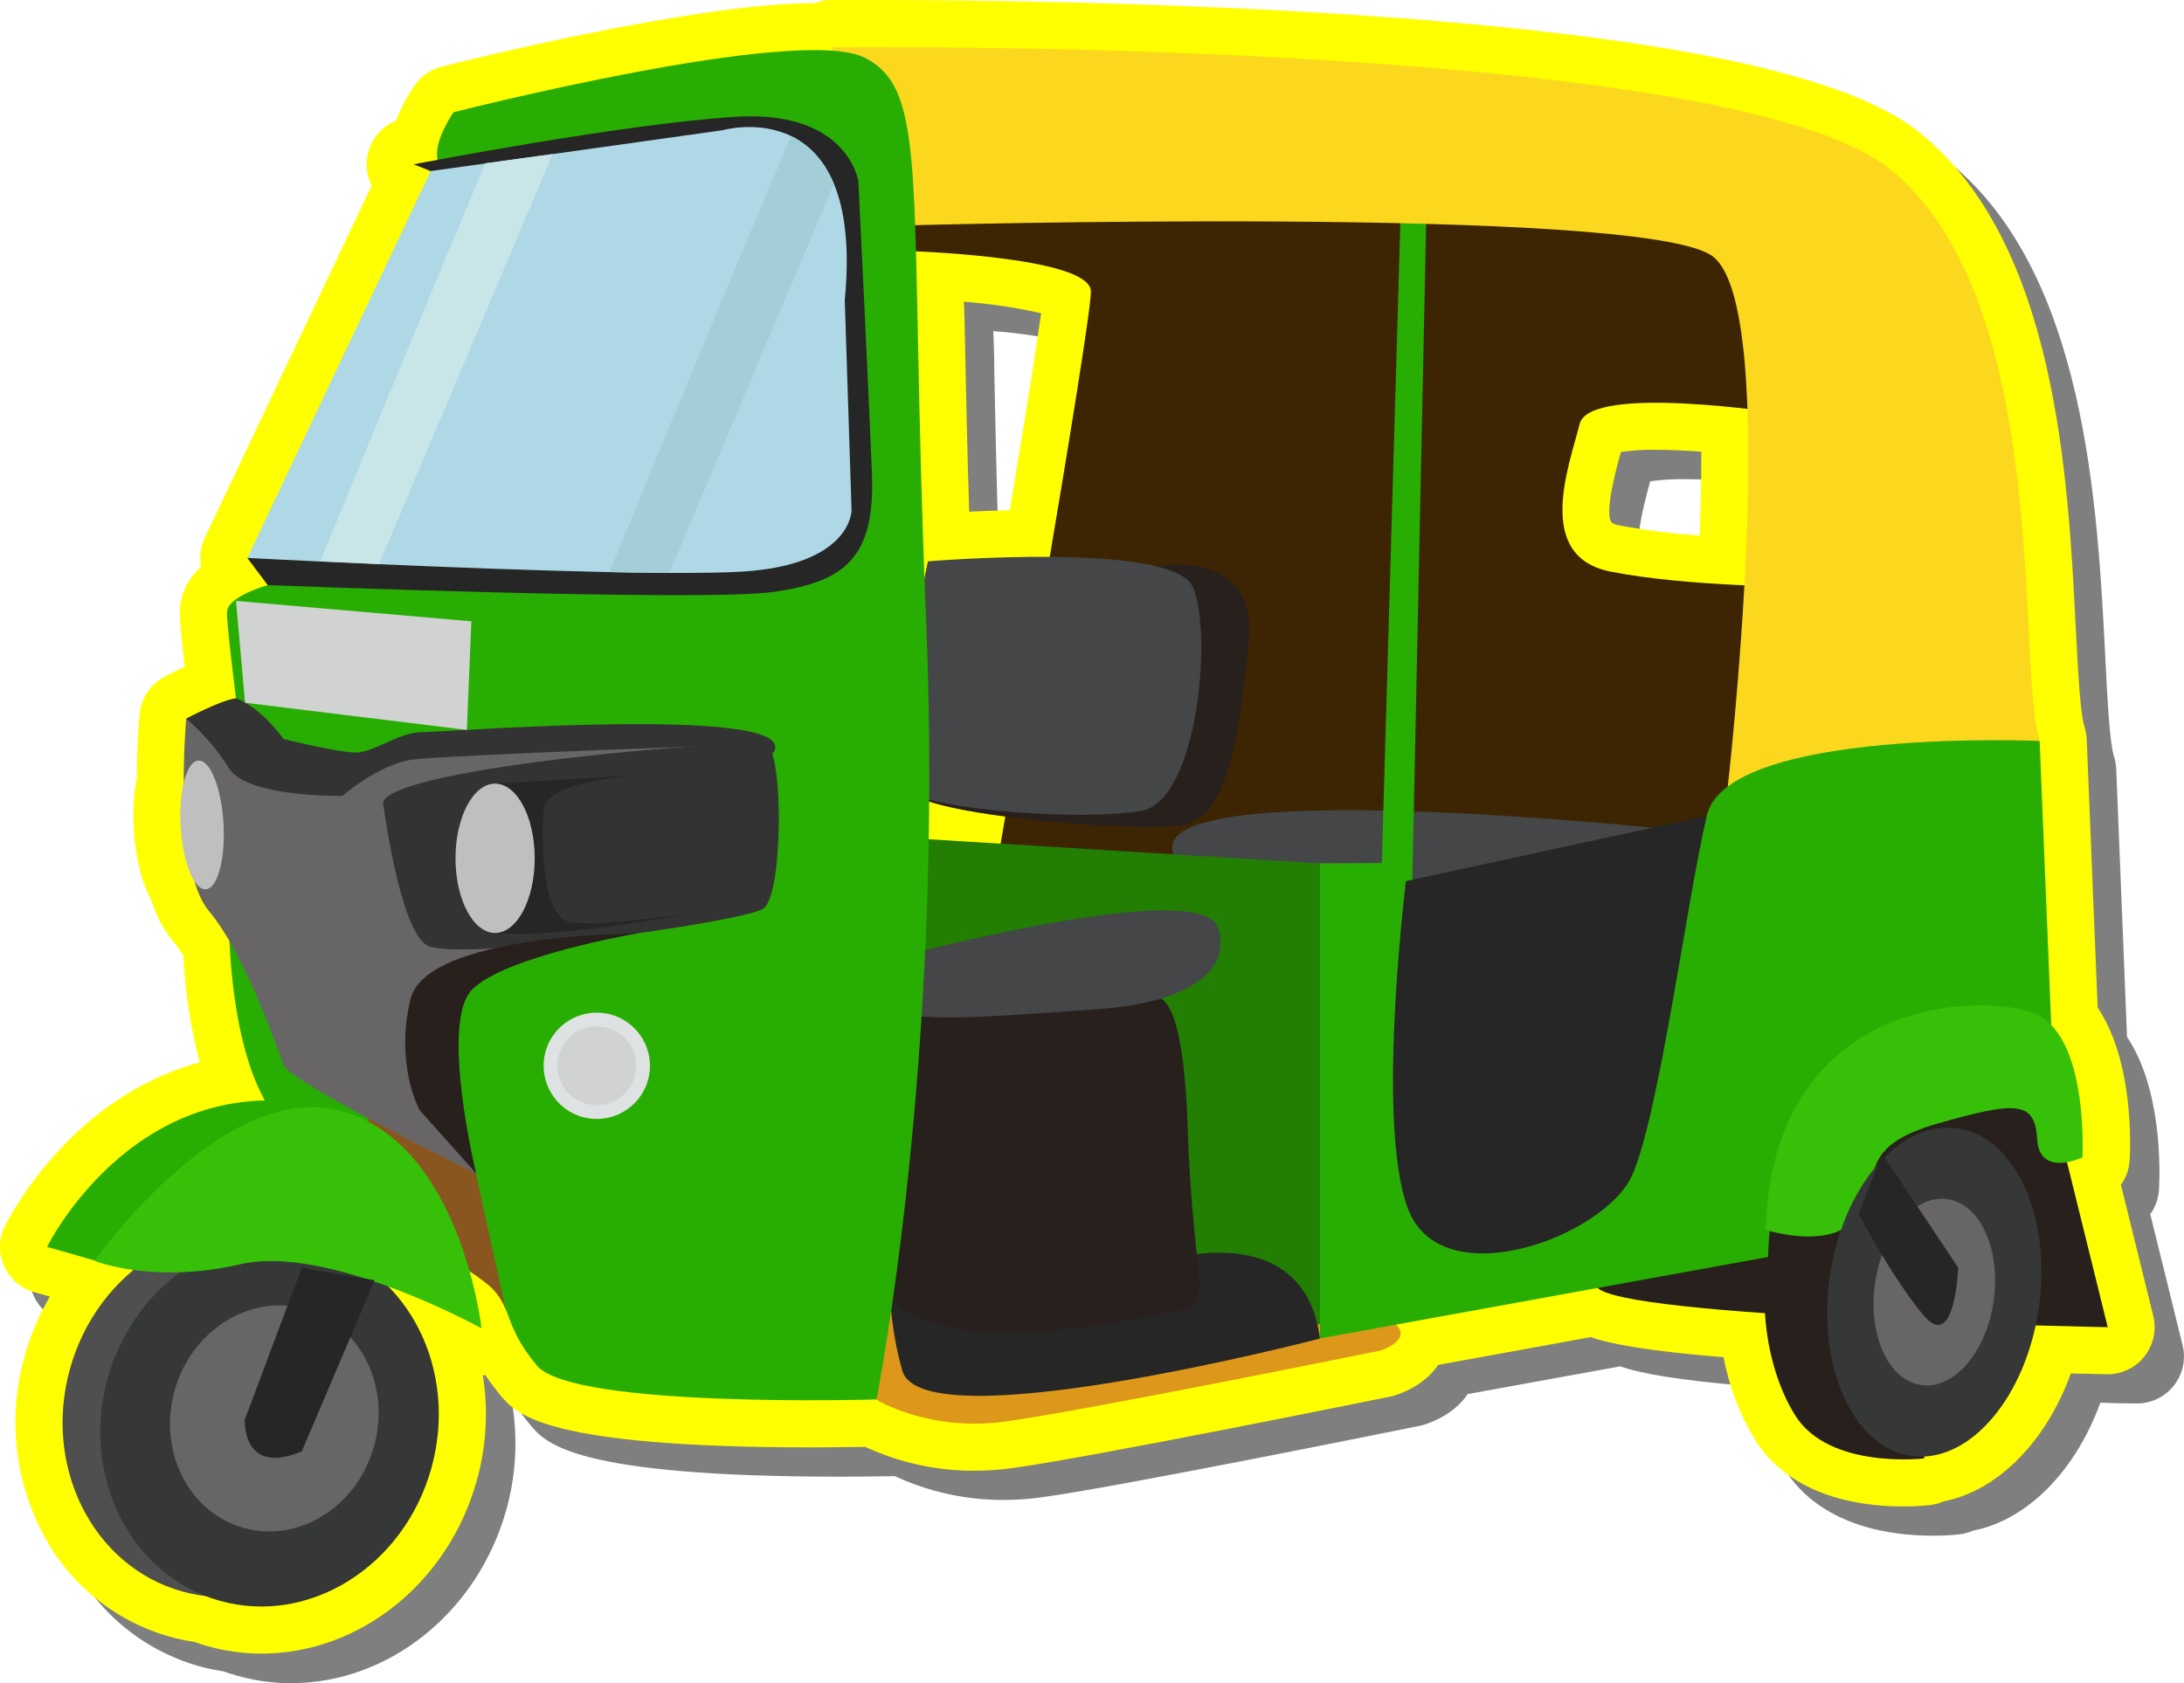
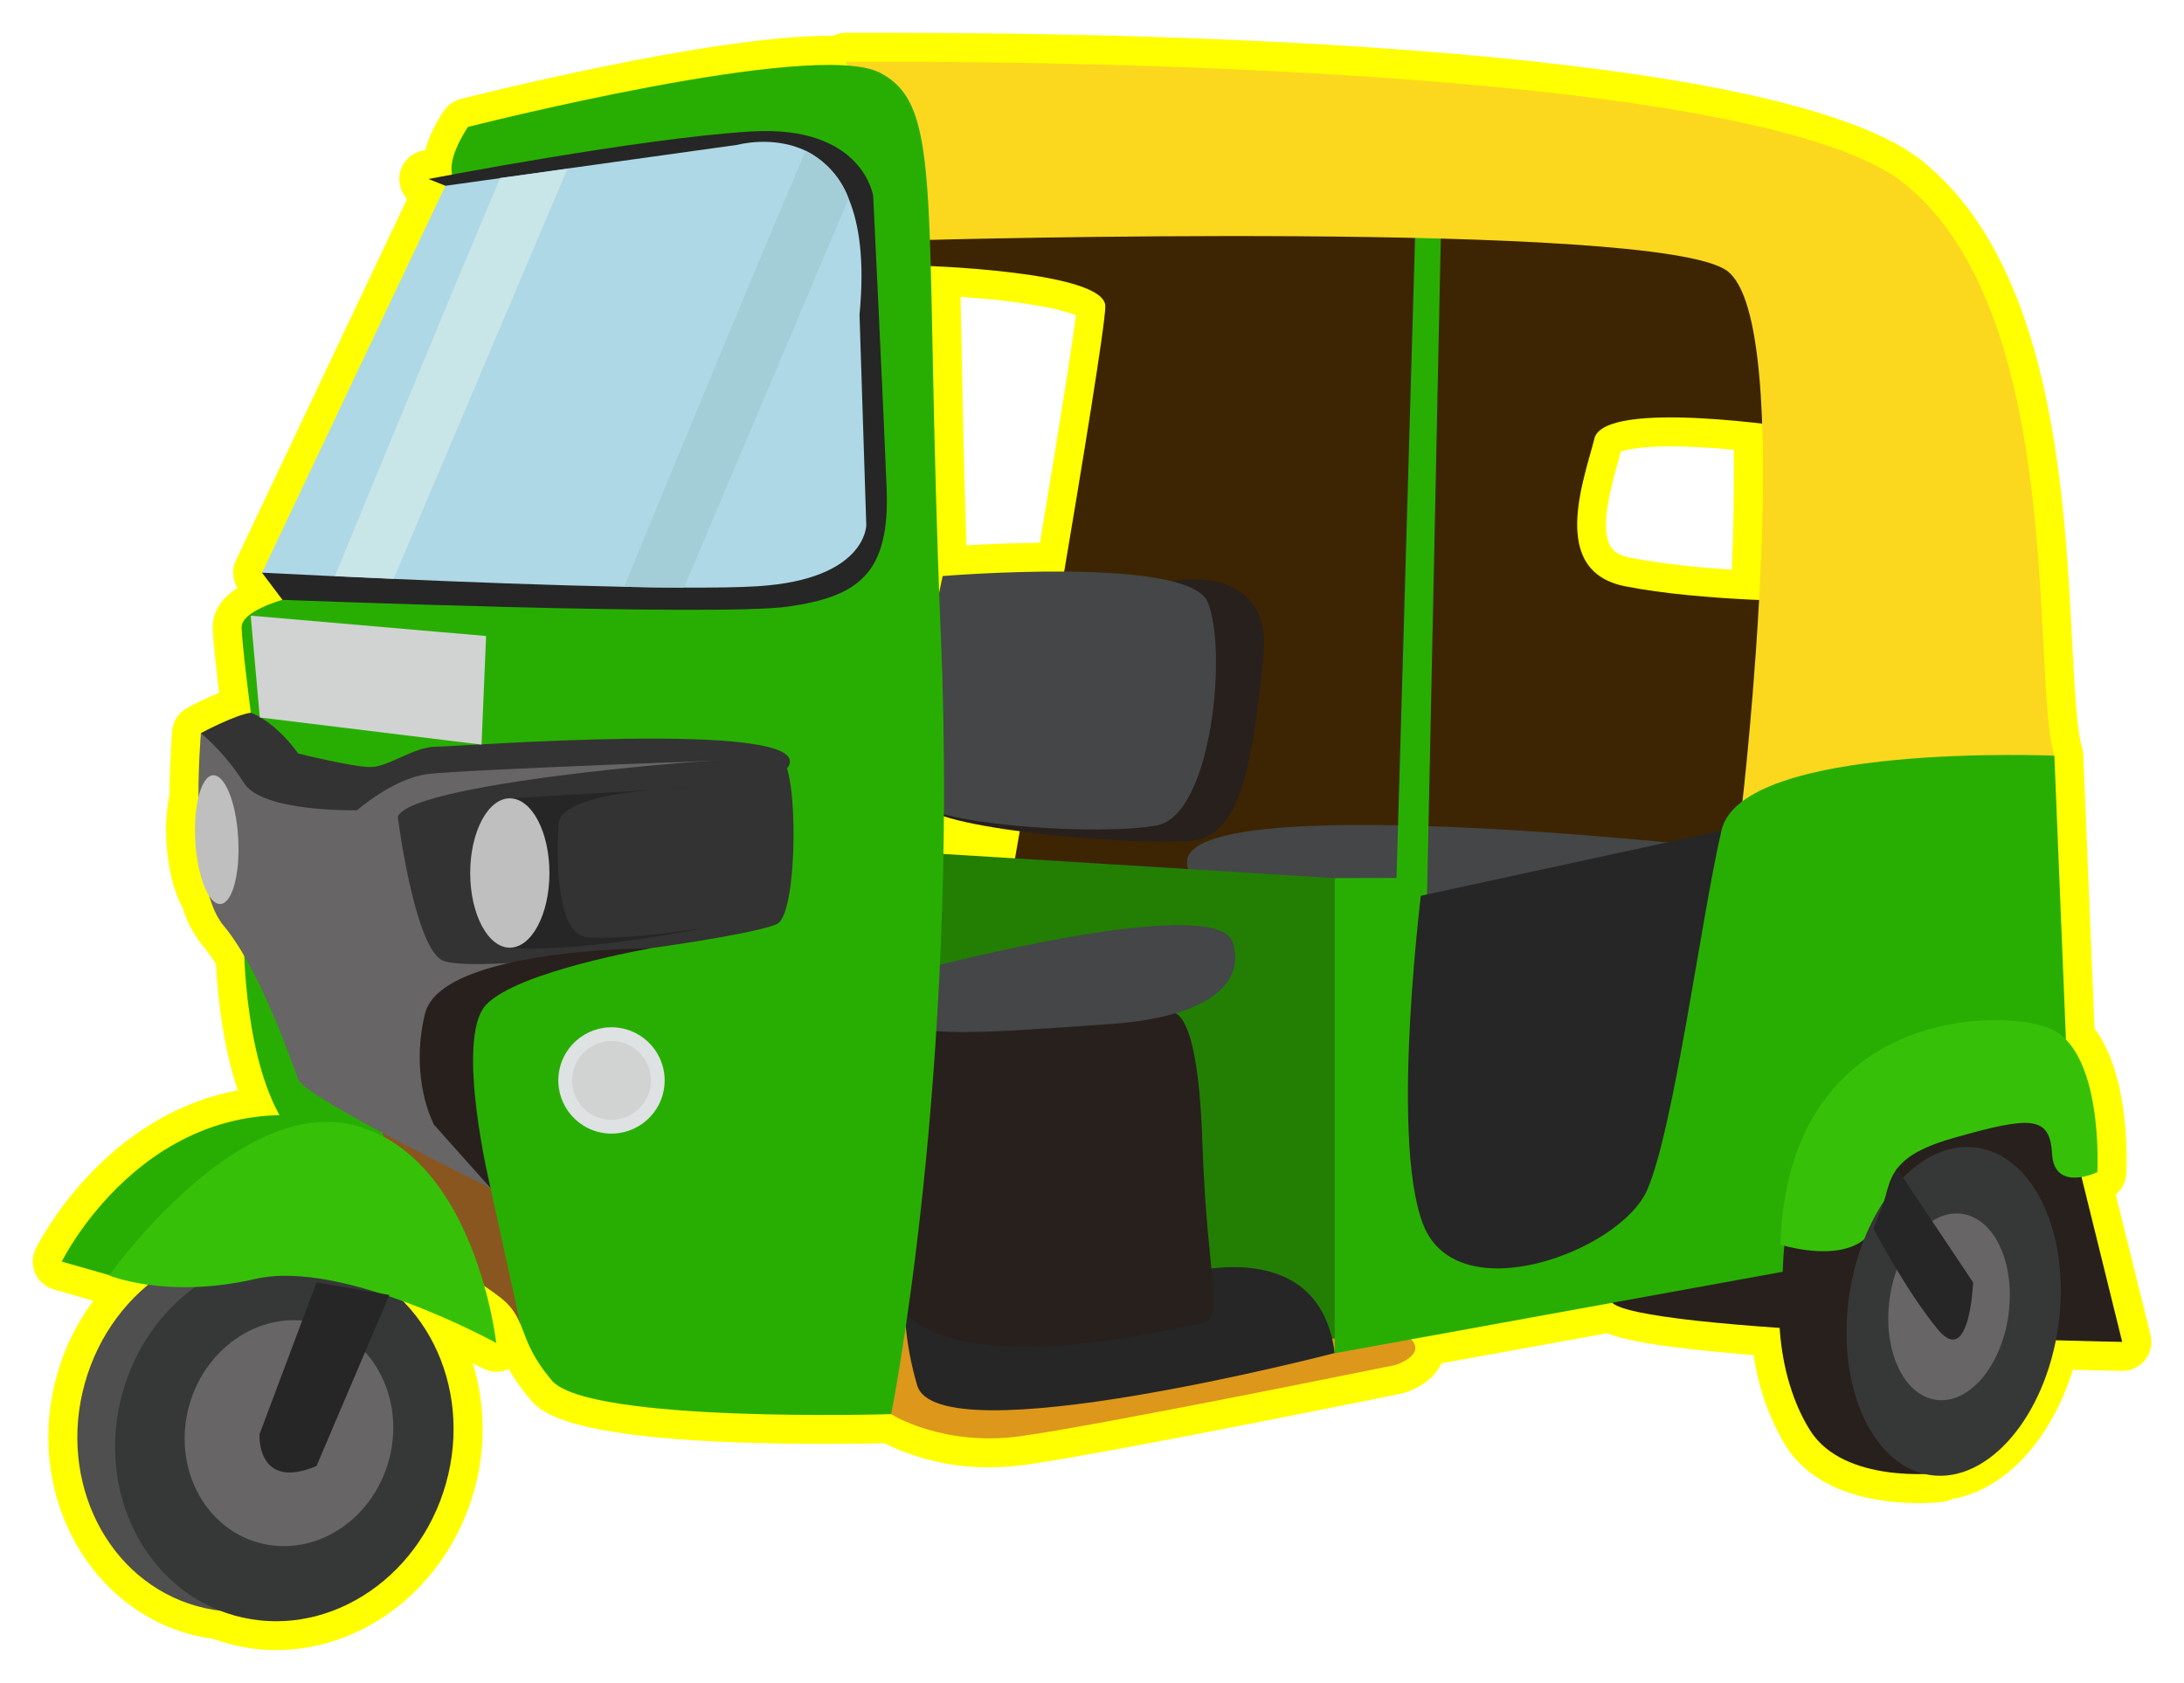
<svg xmlns="http://www.w3.org/2000/svg" id="Layer_1" data-name="Layer 1" width="452.72" height="348.95" viewBox="0 0 452.72 348.95">
  <defs>
    <style>
      .cls-1 {
-         opacity: 0.5;
+         fill: #ff0;
      }

      .cls-2 {
-         fill: #ff0;
+         fill: #28201d;
      }

      .cls-3 {
-         fill: #28201d;
+         fill: #3d2503;
      }

      .cls-4 {
-         fill: #3d2503;
+         fill: #444647;
      }

      .cls-5 {
-         fill: #444647;
+         fill: #28ae02;
      }

      .cls-6 {
-         fill: #28ae02;
+         fill: #fbd81e;
      }

      .cls-7 {
-         fill: #fbd81e;
+         fill: #227f04;
      }

      .cls-8 {
-         fill: #227f04;
+         fill: #dd971b;
      }

      .cls-9 {
-         fill: #dd971b;
+         fill: #262626;
      }

      .cls-10 {
-         fill: #262626;
+         fill: #8a561f;
      }

      .cls-11 {
-         fill: #8a561f;
+         fill: #4f4f4f;
      }

      .cls-12 {
-         fill: #4f4f4f;
+         fill: #363838;
      }

      .cls-13 {
-         fill: #363838;
+         fill: #333;
      }

      .cls-14 {
-         fill: #333;
+         fill: #676566;
      }

      .cls-15 {
-         fill: #676566;
+         fill: #aed8e5;
      }

      .cls-16 {
-         fill: #aed8e5;
+         fill: #a3ced8;
      }

      .cls-17 {
-         fill: #a3ced8;
+         fill: #c8e5e8;
      }

      .cls-18 {
-         fill: #c8e5e8;
+         fill: #bfbfbf;
      }

      .cls-19 {
-         fill: #bfbfbf;
+         fill: #36c108;
      }

      .cls-20 {
-         fill: #36c108;
+         fill: #dee2e3;
      }

      .cls-21 {
-         fill: #dee2e3;
-       }
- 
-       .cls-22 {
        fill: #d1d3d3;
      }
    </style>
  </defs>
  <g>
-     <path class="cls-1" d="M60.29,349A41.61,41.61,0,0,1,49,347.4c-.9-.25-1.8-.54-2.73-.87a42.15,42.15,0,0,1-5.09-1.08A42.73,42.73,0,0,1,14.44,323a49.69,49.69,0,0,1-3.21-35.8,51.58,51.58,0,0,1,5.2-12.27L13.17,274a9.75,9.75,0,0,1-6.08-13.67c.61-1.25,13.45-26.74,40.4-33.94a110.7,110.7,0,0,1-3.44-22.21,27.11,27.11,0,0,0-2.12-2.93,25.14,25.14,0,0,1-4.49-8.47c-2.7-5-3.45-11.32-3.65-14.84a43.29,43.29,0,0,1,.64-10.63c0-7.23.53-12.85.55-13.1a9.76,9.76,0,0,1,5.13-7.72c1-.52,2.51-1.31,4.28-2.13-.5-4.4-1-9.23-1-11.32a12.37,12.37,0,0,1,4.4-9.4,9.79,9.79,0,0,1,.88-6.27l34.47-72.8A9.76,9.76,0,0,1,88.22,31.1,33.51,33.51,0,0,1,92,23.82a9.77,9.77,0,0,1,5.61-3.9c2.11-.54,52-13.17,77.2-13.17H175a9.92,9.92,0,0,1,3.31-.62s3.34,0,9.22,0c17.84,0,64.18.38,109.14,3.8,58.07,4.42,93.21,12.2,107.44,23.76,28.25,23,30.69,71,32.31,102.86.43,8.58.88,17.44,1.8,20.31a10.11,10.11,0,0,1,.45,2.56L440.91,215c7.32,10.88,6.83,28,6.63,31.61a9.73,9.73,0,0,1-1.81,5.15l6.7,27.16A9.75,9.75,0,0,1,443,291h-.18s-2.78,0-7.44-.17c-5.16,14.22-15.17,24.36-26.44,26.55a9.92,9.92,0,0,1-2.79.76,48.93,48.93,0,0,1-5.44.27h0c-14.29,0-25.2-4.86-30.72-13.7a52,52,0,0,1-6.61-17.23c-15.57-1.3-23.23-2.67-27.52-4.18l-31.62,5.75c-2.51,3.79-6.72,5.58-8.74,6.26-.38.12-.76.23-1.14.31-2.56.51-62.79,12.75-78.76,14.88a56.81,56.81,0,0,1-7.47.5,53.15,53.15,0,0,1-22.62-4.93c-2.41,0-6.34.11-11.18.11-55.36,0-61.21-6.94-64.35-10.67a47,47,0,0,1-3.24-4.31l-.54,0a51,51,0,0,1-1.27,21.93C99,334.24,80.67,349,60.29,349ZM342.07,99.8c-2.93,10.5-2.66,13.76-1.92,14.65a4,4,0,0,0,1.64.59,146.23,146.23,0,0,0,16.62,2.09q.36-9.41.33-17.38c-3.1-.23-6.36-.4-9.42-.4A46.88,46.88,0,0,0,342.07,99.8Zm-136-24.46c.21,10.25.45,22.44.9,36.84,2.5-.12,5.36-.23,8.43-.3,4-23.92,5.74-35.37,6.49-40.83a108.61,108.61,0,0,0-16-2.4C206,70.79,206.06,73,206.11,75.34Z" />
-     <path class="cls-2" d="M54.2,342.86A41.55,41.55,0,0,1,43,341.31c-.91-.25-1.81-.54-2.74-.88a40.16,40.16,0,0,1-5.08-1.08A42.7,42.7,0,0,1,8.35,316.92a49.75,49.75,0,0,1-3.22-35.8,51.92,51.92,0,0,1,5.21-12.28l-3.27-.93A9.76,9.76,0,0,1,1,254.23c.61-1.24,13.44-26.73,40.4-33.94A110.61,110.61,0,0,1,38,198.09a28.73,28.73,0,0,0-2.13-2.94,25.26,25.26,0,0,1-4.49-8.46c-2.7-5-3.44-11.33-3.64-14.84a42.8,42.8,0,0,1,.63-10.63c0-7.24.54-12.86.56-13.1A9.76,9.76,0,0,1,34,140.39c1-.52,2.51-1.31,4.29-2.13-.51-4.4-1-9.22-1-11.31a12.4,12.4,0,0,1,4.4-9.4,9.82,9.82,0,0,1,.88-6.28L77.05,38.48A9.76,9.76,0,0,1,82.13,25a32.77,32.77,0,0,1,3.81-7.29,9.75,9.75,0,0,1,5.61-3.89c2.11-.54,52-13.17,77.2-13.17h.12A9.76,9.76,0,0,1,172.18,0s3.35,0,9.23,0c17.84,0,64.18.37,109.13,3.79C348.61,8.22,383.76,16,398,27.55c28.25,23,30.69,71.05,32.3,102.87.44,8.57.89,17.43,1.8,20.31a9.69,9.69,0,0,1,.45,2.56l2.27,55.64c7.33,10.87,6.84,28,6.64,31.6a9.82,9.82,0,0,1-1.81,5.15l6.7,27.17a9.76,9.76,0,0,1-9.47,12.09h-.18l-7.43-.17c-5.16,14.21-15.17,24.36-26.45,26.55a9.85,9.85,0,0,1-2.78.76,52.4,52.4,0,0,1-5.44.27h0c-14.29,0-25.2-4.87-30.72-13.7a52.09,52.09,0,0,1-6.61-17.24c-15.58-1.29-23.24-2.67-27.52-4.17L298.11,283c-2.51,3.79-6.71,5.58-8.74,6.25a8.71,8.71,0,0,1-1.14.31c-2.55.52-62.78,12.76-78.76,14.89a56.75,56.75,0,0,1-7.46.49A53.24,53.24,0,0,1,179.38,300c-2.4,0-6.34.1-11.18.1-55.36,0-61.21-6.94-64.35-10.67a48.66,48.66,0,0,1-3.23-4.3l-.54,0a50.93,50.93,0,0,1-1.27,21.92C92.92,328.15,74.57,342.86,54.2,342.86ZM336,93.71c-2.94,10.49-2.67,13.75-1.92,14.64a3.77,3.77,0,0,0,1.64.59,143.51,143.51,0,0,0,16.61,2.1c.24-6.27.35-12.08.33-17.38-3.09-.24-6.36-.4-9.42-.4A45.46,45.46,0,0,0,336,93.71ZM200,69.24c.2,10.26.45,22.45.9,36.85,2.49-.12,5.36-.23,8.42-.3,4-23.93,5.74-35.37,6.49-40.84a108.53,108.53,0,0,0-16-2.39Q199.94,65.76,200,69.24Z" />
+     <path class="cls-1" d="M438.56,247.69a6,6,0,0,0,2.19-4.31c.12-2.15.85-20.17-6.59-30.15l-2.32-56.74a5.64,5.64,0,0,0-.28-1.57c-1.06-3.34-1.5-12-2-21.26-1.58-31.16-4-78.25-30.92-100.15C369,9.4,239,6.8,184.45,6.8c-5.85,0-9.17,0-9.17,0a6,6,0,0,0-2.6.62h-.88C147,7.46,97.61,20,95.52,20.51a6,6,0,0,0-3.45,2.4,28.21,28.21,0,0,0-3.93,8.22l-.49.09a6,6,0,0,0-3.25,10L49,116a6,6,0,0,0,.23,5.89c-2.85,1.86-5.12,4.48-5.12,8.11,0,2.36.74,8.88,1.31,13.64-2.82,1.15-5.48,2.52-6.57,3.11a6,6,0,0,0-3.16,4.75c0,.25-.52,5.9-.54,13.15a39.19,39.19,0,0,0-.64,10c.31,5.43,1.52,10.29,3.35,13.55a22.11,22.11,0,0,0,3.91,7.55,36,36,0,0,1,3,4.18c.31,5.91,1.31,16.6,4.52,26.14C21.3,231.32,8,257.71,7.41,258.93a6,6,0,0,0,3.74,8.42l8.19,2.34a47.33,47.33,0,0,0-7.55,15.49c-6.57,23.49,5.72,47.54,27.4,53.61a37.86,37.86,0,0,0,5,1c1,.36,1.9.66,2.84.92a37.69,37.69,0,0,0,10.23,1.41c18.7,0,35.56-13.58,41-33A46.74,46.74,0,0,0,98,282.67c1.24.64,2,1,2,1a5.91,5.91,0,0,0,2.91.76,6.07,6.07,0,0,0,2.57-.58,38.59,38.59,0,0,0,4.33,6.18c2.35,2.8,7.86,9.34,61.48,9.34,5.5,0,9.81-.08,12-.13a49.19,49.19,0,0,0,21.77,5,52.54,52.54,0,0,0,7-.47c15.86-2.11,76-14.32,78.51-14.84a5.56,5.56,0,0,0,.7-.19c1.82-.6,5.89-2.33,7.5-6.07l34.38-6.24c3.43,1.4,11,3,30.38,4.53a50,50,0,0,0,6.6,18.76c6.49,10.38,20,11.93,27.54,11.93a47.92,47.92,0,0,0,5-.24,6.18,6.18,0,0,0,2.06-.63c10.82-1.83,20.47-12.25,24.94-26.77,6.22.16,10.13.23,10.18.23h.11a6,6,0,0,0,5.82-7.43Zm-223-135.16c-6,.07-11.43.33-15.23.56-.53-16.12-.8-29.59-1-40.75-.08-3.86-.15-7.46-.23-10.81,13.23.92,20.94,2.58,23.92,3.84C222.54,69.36,220.9,80.68,215.57,112.53ZM359,118.1A169,169,0,0,1,338,115.67c-2.75-.55-3.67-1.59-4.12-2.33-2.34-3.82.09-12.47,1.54-17.65l.57-2.06c1.07-.39,3.88-1.08,10.27-1.08,4.34,0,9,.32,13.14.7C359.52,100.55,359.37,108.87,359,118.1Z" />
    <g>
      <g>
-         <path class="cls-3" d="M428,239.06l8.91,36.12s-102.26-1.87-106-8.44,49.26-49.25,49.26-49.25S422.8,205.29,428,239.06Z" />
-         <path class="cls-3" d="M398.87,302.39s-19.7,2.35-26.74-8.91-8.44-29.08-3.28-41.75,29.09-18.3,29.09-18.3Z" />
-         <path class="cls-4" d="M269.4,37.23C162.8,38.29,187.07,52,187.07,52s39.06,1.05,39.06,8.44-19,116.11-19,116.11l51.72,7.38L375,168.11l7.39-100.27S376,36.18,269.4,37.23Zm64.39,81.27c-15.84-3.16-8.45-22.16-6.34-30.6s42.22-2.12,42.22-2.12l4.22,35.89S349.62,121.67,333.79,118.5ZM283.15,29.78" />
-         <path class="cls-5" d="M349.62,172.33S244.07,160.72,243,175.5,318,188.17,318,188.17Z" />
-         <path class="cls-3" d="M239.85,117.45s21.11-4.22,19,15.83-4.23,36.94-14.78,38-51.72-2.11-55.94-7.39S239.85,117.45,239.85,117.45Z" />
-         <path class="cls-5" d="M192.35,116.39s50.66-4.22,54.89,5.28,1,44.33-10.56,46.44-43.27,0-48.55-4.22S192.35,116.39,192.35,116.39Z" />
-         <polygon class="cls-6" points="286.29 183.94 290.51 38.29 295.79 38.29 292.62 189.22 286.29 183.94" />
-         <path class="cls-7" d="M358.06,163.89S369.67,63.62,354.9,53.06s-166.77-6.33-166.77-6.33L172.3,9.79S358.06,7.68,391.84,35.12s26,103.09,31,118.57Z" />
-         <polygon class="cls-8" points="273.62 179.02 188.13 173.74 184.96 205.05 229.29 271.55 273.62 277.53 283.12 267.33 273.62 179.02" />
-         <path class="cls-9" d="M181.68,290.2s10.67,6.68,26.5,4.57S286.29,280,286.29,280s6.33-2.11,3.17-5.27-92.89,7.38-92.89,7.38l-16.89-15.83Z" />
-         <path class="cls-10" d="M243,261s27.45-8.09,30.61,16.54c0,0-82.32,21.46-86.55,6.69S185,257.83,185,257.83Z" />
-         <path class="cls-3" d="M238.79,207.16s6.33-5.27,7.39,26.39,5.28,36.94-1.06,38-44.33,10.55-59.1-1.06-7.39-62.27-7.39-62.27Z" />
-         <path class="cls-5" d="M189.18,197.67s60.17-15.84,63.33-5.28-9.5,15.83-25.33,16.89-39.05,3.16-41.16,0S189.18,197.67,189.18,197.67Z" />
-         <path class="cls-10" d="M290.51,182.89l63.33-13.72,6.33,44.33S345.4,261,315.84,266.27,272.57,236.72,290.51,182.89Z" />
-         <path class="cls-6" d="M47.51,192.62s0,25.33,8.92,38,38,30.49,44.09,35.18,3.29,8.45,10.79,17.36,70.37,7,70.37,7S195.75,220.3,192,129.29,192.94,19.05,179.33,12,94,23.28,94,23.28s-4.23,6.09-3.29,9.85,5.16,28.61,5.16,28.61L55.49,121.32s-8.44,2.34-8.44,5.63,1.87,17.82,1.87,17.82Z" />
-         <path class="cls-11" d="M98.65,243.29l-23-14.55,4.76,23.1c8.82,6.35,17.15,11.69,20.1,14a12.4,12.4,0,0,1,4.33,5.71Z" />
-         <ellipse class="cls-12" cx="48.06" cy="293.13" rx="38.25" ry="34.82" transform="translate(-247.18 260.44) rotate(-74.37)" />
-         <ellipse class="cls-13" cx="55.88" cy="295.08" rx="38.25" ry="34.82" transform="translate(-243.35 269.39) rotate(-74.37)" />
-         <path class="cls-14" d="M38.6,149s7-3.76,10.32-4.23c0,0,4.69,1.41,9.85,8.45,0,0,11.26,2.81,15,2.81s8.92-4.22,13.61-4.22,76.93-5.63,73.18,3.75-95.23,23-95.23,23l-23-14.07Z" />
-         <path class="cls-10" d="M51.27,115.69l4.22,5.63s90.07,3.52,104.84,1.41,21.11-7,20.41-24.63-2.81-60.52-2.81-60.52-2.12-14.77-25.34-13.37-66.84,9.86-66.84,9.86l3.51,1.4V78.22Z" />
-         <path class="cls-15" d="M98.65,243.29s-38.47-18.77-39.88-22.52-8-23-15.48-31.9S38.6,149,38.6,149a46.11,46.11,0,0,1,8.91,10.32C51.27,165.41,71,165,71,165s7.51-6.57,14.54-7.51,73.18-3.28,73.18-3.28l-53.94,44.09S77.54,200.6,98.65,243.29Z" />
-         <path class="cls-16" d="M176.52,105.84s0,11.25-22.52,12.67c-3.72.23-9,.3-15.27.28-3.82,0-8-.08-12.4-.17-15.33-.32-33.27-1-47.76-1.64-4.45-.19-8.57-.38-12.2-.55-9.13-.43-15.1-.74-15.1-.74l38-80.22,11.34-1.58,14-1.95L149.78,27s7.33-2.1,14.17,1.19c3.42,1.64,6.72,4.64,8.92,9.93s3.31,13.05,2.24,24.06Z" />
-         <path class="cls-17" d="M172.87,38.15l-34.14,80.64c-3.82,0-8-.08-12.4-.17C136.05,95,154.06,51.3,164,28.22,167.37,29.86,170.67,32.86,172.87,38.15Z" />
-         <path class="cls-18" d="M114.57,31.94l-36,85c-4.45-.19-8.57-.38-12.2-.55,7.94-19.31,23.41-56.88,34.23-82.54Z" />
-         <path class="cls-14" d="M79.41,166.35s3.29,25.8,8.92,29.56,65.67-4.69,69.89-7.51,4.23-33.31.47-34.24S81.76,158.85,79.41,166.35Z" />
-         <path class="cls-10" d="M102.63,162.48l37.3-2.23s-26.74.47-27.21,7.51-.47,22.52,5.63,23.46,24.86-1.88,24.86-1.88-27.21,5.39-40.58,4.1Z" />
-         <ellipse class="cls-19" cx="102.63" cy="177.96" rx="8.21" ry="15.48" />
-         <path class="cls-3" d="M132,193.56s-43.62,0-46.91,13.6,1.88,23,1.88,23l11.73,13.14s-7.51-31-.94-38S132,193.56,132,193.56Z" />
-         <path class="cls-6" d="M19.6,261.35l-9.85-2.82S29.45,218.42,71,230.39Z" />
-         <path class="cls-20" d="M99.82,275.42s-4.22-38-28.85-45-51.37,31-51.37,31,12,4.92,30.26.7S99.82,275.42,99.82,275.42Z" />
-         <ellipse class="cls-15" cx="56.86" cy="294.11" rx="23.57" ry="21.46" transform="translate(-241.69 269.62) rotate(-74.37)" />
-         <path class="cls-19" d="M46.33,170.79c.42,7.37-1.23,13.46-3.69,13.6s-4.79-5.72-5.2-13.09,1.23-13.46,3.69-13.6S45.92,163.42,46.33,170.79Z" />
-         <circle class="cls-21" cx="123.7" cy="220.96" r="11.02" transform="translate(-114.22 307.68) rotate(-80.78)" />
-         <circle class="cls-22" cx="123.7" cy="220.96" r="8.17" transform="translate(-114.22 307.68) rotate(-80.78)" />
-         <polygon class="cls-22" points="48.92 124.6 97.71 128.82 96.77 151.34 50.8 145.71 48.92 124.6" />
-         <path class="cls-6" d="M273.62,179v98.51l92.89-16.89s0-47.85,35.18-49.25l23.92,11.26-2.81-69s-64.74-2.82-69,15.48-9.85,61.92-15.48,74.58-39.41,25.34-46.44,7,0-71.77,0-71.77Z" />
-         <path class="cls-20" d="M366,255s14.54,4.69,19.23-3.28,0-14.07,16.42-18.76,20.17-4.7,20.64,3.28,9.38,3.75,9.38,3.75,1.41-25.8-10.32-30S367.44,207.16,366,255Z" />
-         <ellipse class="cls-13" cx="400.98" cy="267.91" rx="34.29" ry="21.9" transform="translate(80.55 628.32) rotate(-82.11)" />
-         <ellipse class="cls-15" cx="400.98" cy="267.91" rx="19.47" ry="12.43" transform="translate(80.55 628.32) rotate(-82.11)" />
+         <path class="cls-2" d="M431,242.11l8.91,36.12s-102.27-1.87-106-8.44,49.26-49.26,49.26-49.26S425.85,208.34,431,242.11Z" />
+         <path class="cls-2" d="M401.92,305.44s-19.7,2.35-26.74-8.91-8.44-29.09-3.28-41.75S401,236.48,401,236.48Z" />
+         <path class="cls-3" d="M272.45,40.28c-106.61,1-82.33,14.78-82.33,14.78s39,1,39,8.44-19,116.1-19,116.1L261.89,187,378,171.16l7.39-100.27S379.05,39.22,272.45,40.28Zm64.38,81.27c-15.83-3.16-8.44-22.16-6.33-30.61s42.22-2.11,42.22-2.11l4.22,35.89S352.67,124.72,336.83,121.55ZM286.2,32.82" />
+         <path class="cls-4" d="M352.67,175.38s-105.55-11.61-106.61,3.17S321,191.21,321,191.21Z" />
+         <path class="cls-2" d="M242.89,120.5s21.11-4.23,19,15.83-4.22,36.94-14.77,38-51.72-2.12-55.94-7.39S242.89,120.5,242.89,120.5Z" />
+         <path class="cls-4" d="M195.4,119.44s50.66-4.22,54.88,5.28,1.06,44.33-10.55,46.44-43.28,0-48.55-4.22S195.4,119.44,195.4,119.44Z" />
+         <polygon class="cls-5" points="289.34 186.99 293.56 41.34 298.83 41.34 295.67 192.27 289.34 186.99" />
+         <path class="cls-6" d="M361.11,166.94s11.61-100.27-3.17-110.83-166.76-6.33-166.76-6.33L175.34,12.84s185.77-2.11,219.54,25.33,26,103.08,31,118.56Z" />
+         <polygon class="cls-7" points="276.67 182.07 191.18 176.79 188.01 208.1 232.34 274.6 276.67 280.58 286.17 270.38 276.67 182.07" />
+         <path class="cls-8" d="M184.73,293.24s10.67,6.69,26.5,4.58S289.34,283,289.34,283s6.33-2.11,3.16-5.28-92.88,7.39-92.88,7.39l-16.89-15.83Z" />
+         <path class="cls-9" d="M246.06,264s27.44-8.09,30.61,16.54c0,0-82.33,21.46-86.55,6.68A63.85,63.85,0,0,1,188,260.88Z" />
+         <path class="cls-2" d="M241.84,210.21s6.33-5.27,7.39,26.39,5.28,36.94-1.06,38-44.33,10.55-59.11-1.06-7.38-62.27-7.38-62.27Z" />
+         <path class="cls-4" d="M192.23,200.71s60.16-15.83,63.33-5.27-9.5,15.83-25.33,16.88-39,3.17-41.17,0S192.23,200.71,192.23,200.71Z" />
+         <path class="cls-9" d="M293.56,185.94l63.33-13.73,6.33,44.34S348.44,264,318.89,269.32,275.61,239.77,293.56,185.94Z" />
+         <path class="cls-5" d="M50.56,195.67s0,25.33,8.91,38,38,30.49,44.1,35.18,3.28,8.44,10.79,17.36,70.37,7,70.37,7,14.07-69.89,10.32-160.9S196,22.1,182.38,15.07,97,26.32,97,26.32s-4.22,6.1-3.28,9.85,5.16,28.62,5.16,28.62L58.54,124.37s-8.45,2.34-8.45,5.63S52,147.82,52,147.82Z" />
+         <path class="cls-10" d="M101.69,246.33l-23-14.54,4.75,23.1c8.83,6.34,17.16,11.69,20.11,14a12.43,12.43,0,0,1,4.33,5.7Z" />
+         <ellipse class="cls-11" cx="51.11" cy="296.18" rx="38.25" ry="34.82" transform="translate(-247.88 265.6) rotate(-74.37)" />
+         <ellipse class="cls-12" cx="58.93" cy="298.13" rx="38.25" ry="34.82" transform="translate(-244.05 274.56) rotate(-74.37)" />
+         <path class="cls-13" d="M41.65,152s7-3.75,10.32-4.22c0,0,4.69,1.41,9.85,8.45,0,0,11.26,2.81,15,2.81s8.91-4.22,13.61-4.22,76.93-5.63,73.18,3.75-95.23,23-95.23,23l-23-14.08Z" />
+         <path class="cls-9" d="M54.31,118.74l4.23,5.63s90.06,3.51,104.84,1.4,21.11-7,20.41-24.62S181,40.63,181,40.63s-2.11-14.78-25.33-13.37-66.85,9.85-66.85,9.85l3.52,1.41V81.27Z" />
+         <path class="cls-14" d="M101.69,246.33s-38.46-18.76-39.87-22.51-8-23-15.48-31.9S41.65,152,41.65,152a46.39,46.39,0,0,1,8.91,10.32C54.31,168.46,74,168,74,168s7.5-6.56,14.54-7.5,73.18-3.29,73.18-3.29l-53.95,44.1S80.58,203.64,101.69,246.33Z" />
+         <path class="cls-15" d="M179.57,108.89s0,11.25-22.52,12.66c-3.72.24-9,.31-15.27.28-3.82,0-8-.07-12.41-.16-15.32-.32-33.27-1-47.76-1.64-4.44-.19-8.56-.38-12.19-.55-9.13-.43-15.1-.74-15.1-.74l38-80.22,11.34-1.58,14-2,35.21-4.91S160.16,28,167,31.26a18.14,18.14,0,0,1,8.92,9.94c2.23,5.34,3.31,13,2.25,24.06Z" />
+         <path class="cls-16" d="M175.91,41.2l-34.13,80.63c-3.82,0-8-.07-12.41-.16C139.1,98,157.11,54.35,167,31.26A18.14,18.14,0,0,1,175.91,41.2Z" />
+         <path class="cls-17" d="M117.62,35,81.61,120c-4.44-.19-8.56-.38-12.19-.55,7.93-19.31,23.41-56.88,34.23-82.54Z" />
+         <path class="cls-13" d="M82.46,169.4s3.28,25.8,8.91,29.55,65.68-4.69,69.9-7.5,4.22-33.31.47-34.25S84.81,161.89,82.46,169.4Z" />
+         <path class="cls-9" d="M105.68,165.53,143,163.3s-26.74.47-27.21,7.51-.47,22.51,5.63,23.45,24.86-1.87,24.86-1.87-27.21,5.39-40.58,4.1Z" />
+         <ellipse class="cls-18" cx="105.68" cy="181.01" rx="8.21" ry="15.48" />
+         <path class="cls-2" d="M135,196.61s-43.63,0-46.91,13.6,1.88,23,1.88,23l11.72,13.13s-7.5-31-.93-38S135,196.61,135,196.61Z" />
+         <path class="cls-5" d="M22.65,264.39l-9.85-2.81S32.5,221.47,74,233.43Z" />
+         <path class="cls-19" d="M102.87,278.47s-4.22-38-28.85-45-51.37,31-51.37,31,12,4.93,30.26.71S102.87,278.47,102.87,278.47Z" />
+         <ellipse class="cls-14" cx="59.9" cy="297.15" rx="23.57" ry="21.46" transform="translate(-242.4 274.78) rotate(-74.37)" />
+         <path class="cls-18" d="M49.38,173.84c.42,7.37-1.23,13.46-3.69,13.6s-4.79-5.72-5.21-13.1,1.24-13.46,3.69-13.6S49,166.47,49.38,173.84Z" />
+         <circle class="cls-20" cx="126.75" cy="224.01" r="11.02" transform="translate(-114.67 313.24) rotate(-80.78)" />
+         <circle class="cls-21" cx="126.75" cy="224.01" r="8.17" transform="translate(-114.67 313.24) rotate(-80.78)" />
+         <polygon class="cls-21" points="51.97 127.65 100.76 131.87 99.82 154.39 53.85 148.76 51.97 127.65" />
+         <path class="cls-5" d="M276.67,182.07v98.51l92.88-16.89s0-47.85,35.19-49.26l23.92,11.26-2.81-69s-64.74-2.81-69,15.48S347,234.14,341.41,246.8s-39.41,25.33-46.44,7,0-71.77,0-71.77Z" />
+         <path class="cls-19" d="M369.08,258.06s14.55,4.69,19.24-3.28,0-14.08,16.42-18.77,20.17-4.69,20.64,3.29,9.38,3.75,9.38,3.75,1.41-25.8-10.32-30S370.49,210.21,369.08,258.06Z" />
+         <ellipse class="cls-12" cx="404.03" cy="270.96" rx="34.29" ry="21.9" transform="matrix(0.14, -0.99, 0.99, 0.14, 80.16, 633.96)" />
+         <ellipse class="cls-14" cx="404.03" cy="270.96" rx="19.47" ry="12.43" transform="translate(80.16 633.97) rotate(-82.11)" />
      </g>
-       <path class="cls-10" d="M62.56,262.84,50.74,294.35s-.65,11.82,11.82,6.57l15.1-35.46Z" />
-       <path class="cls-10" d="M390.16,239.2l15.76,23.64s-.66,17.72-7.22,9.85-13.43-21-13.43-21Z" />
+       <path class="cls-9" d="M65.61,265.89,53.79,297.4s-.66,11.82,11.82,6.56l15.1-35.45Z" />
+       <path class="cls-9" d="M393.21,242.25,409,265.89s-.66,17.72-7.23,9.84-13.42-21-13.42-21Z" />
    </g>
  </g>
</svg>
